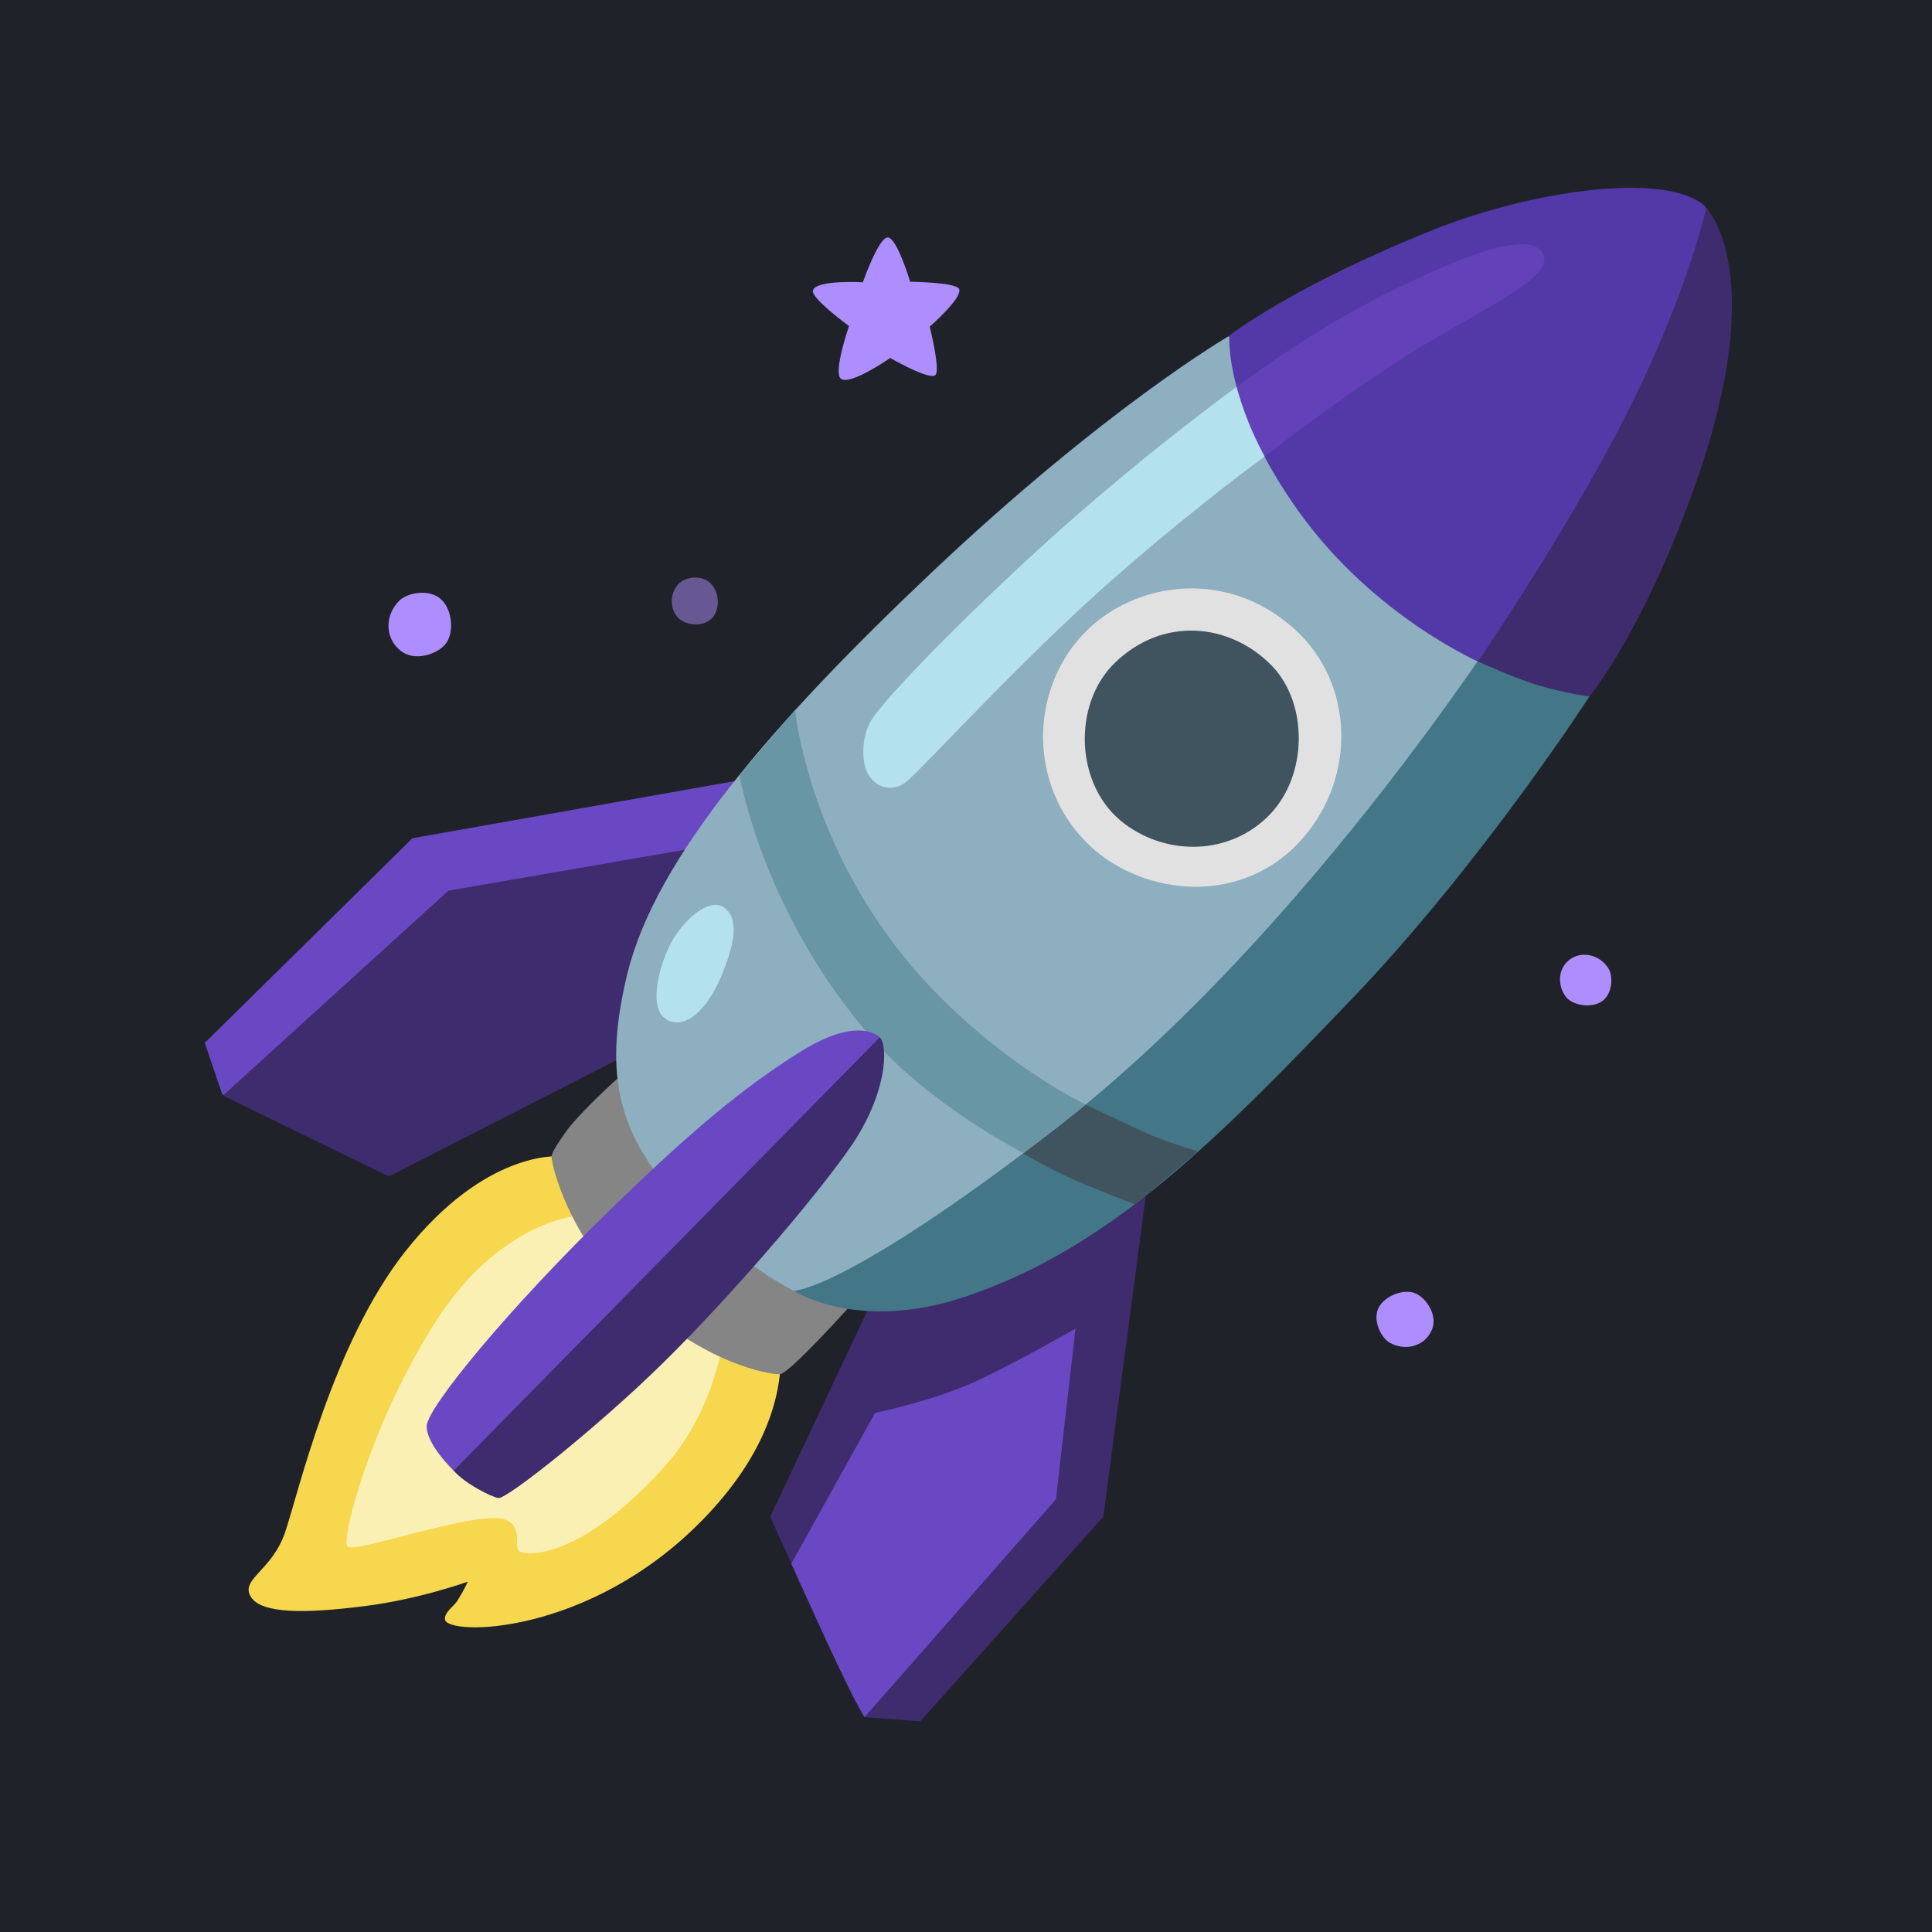
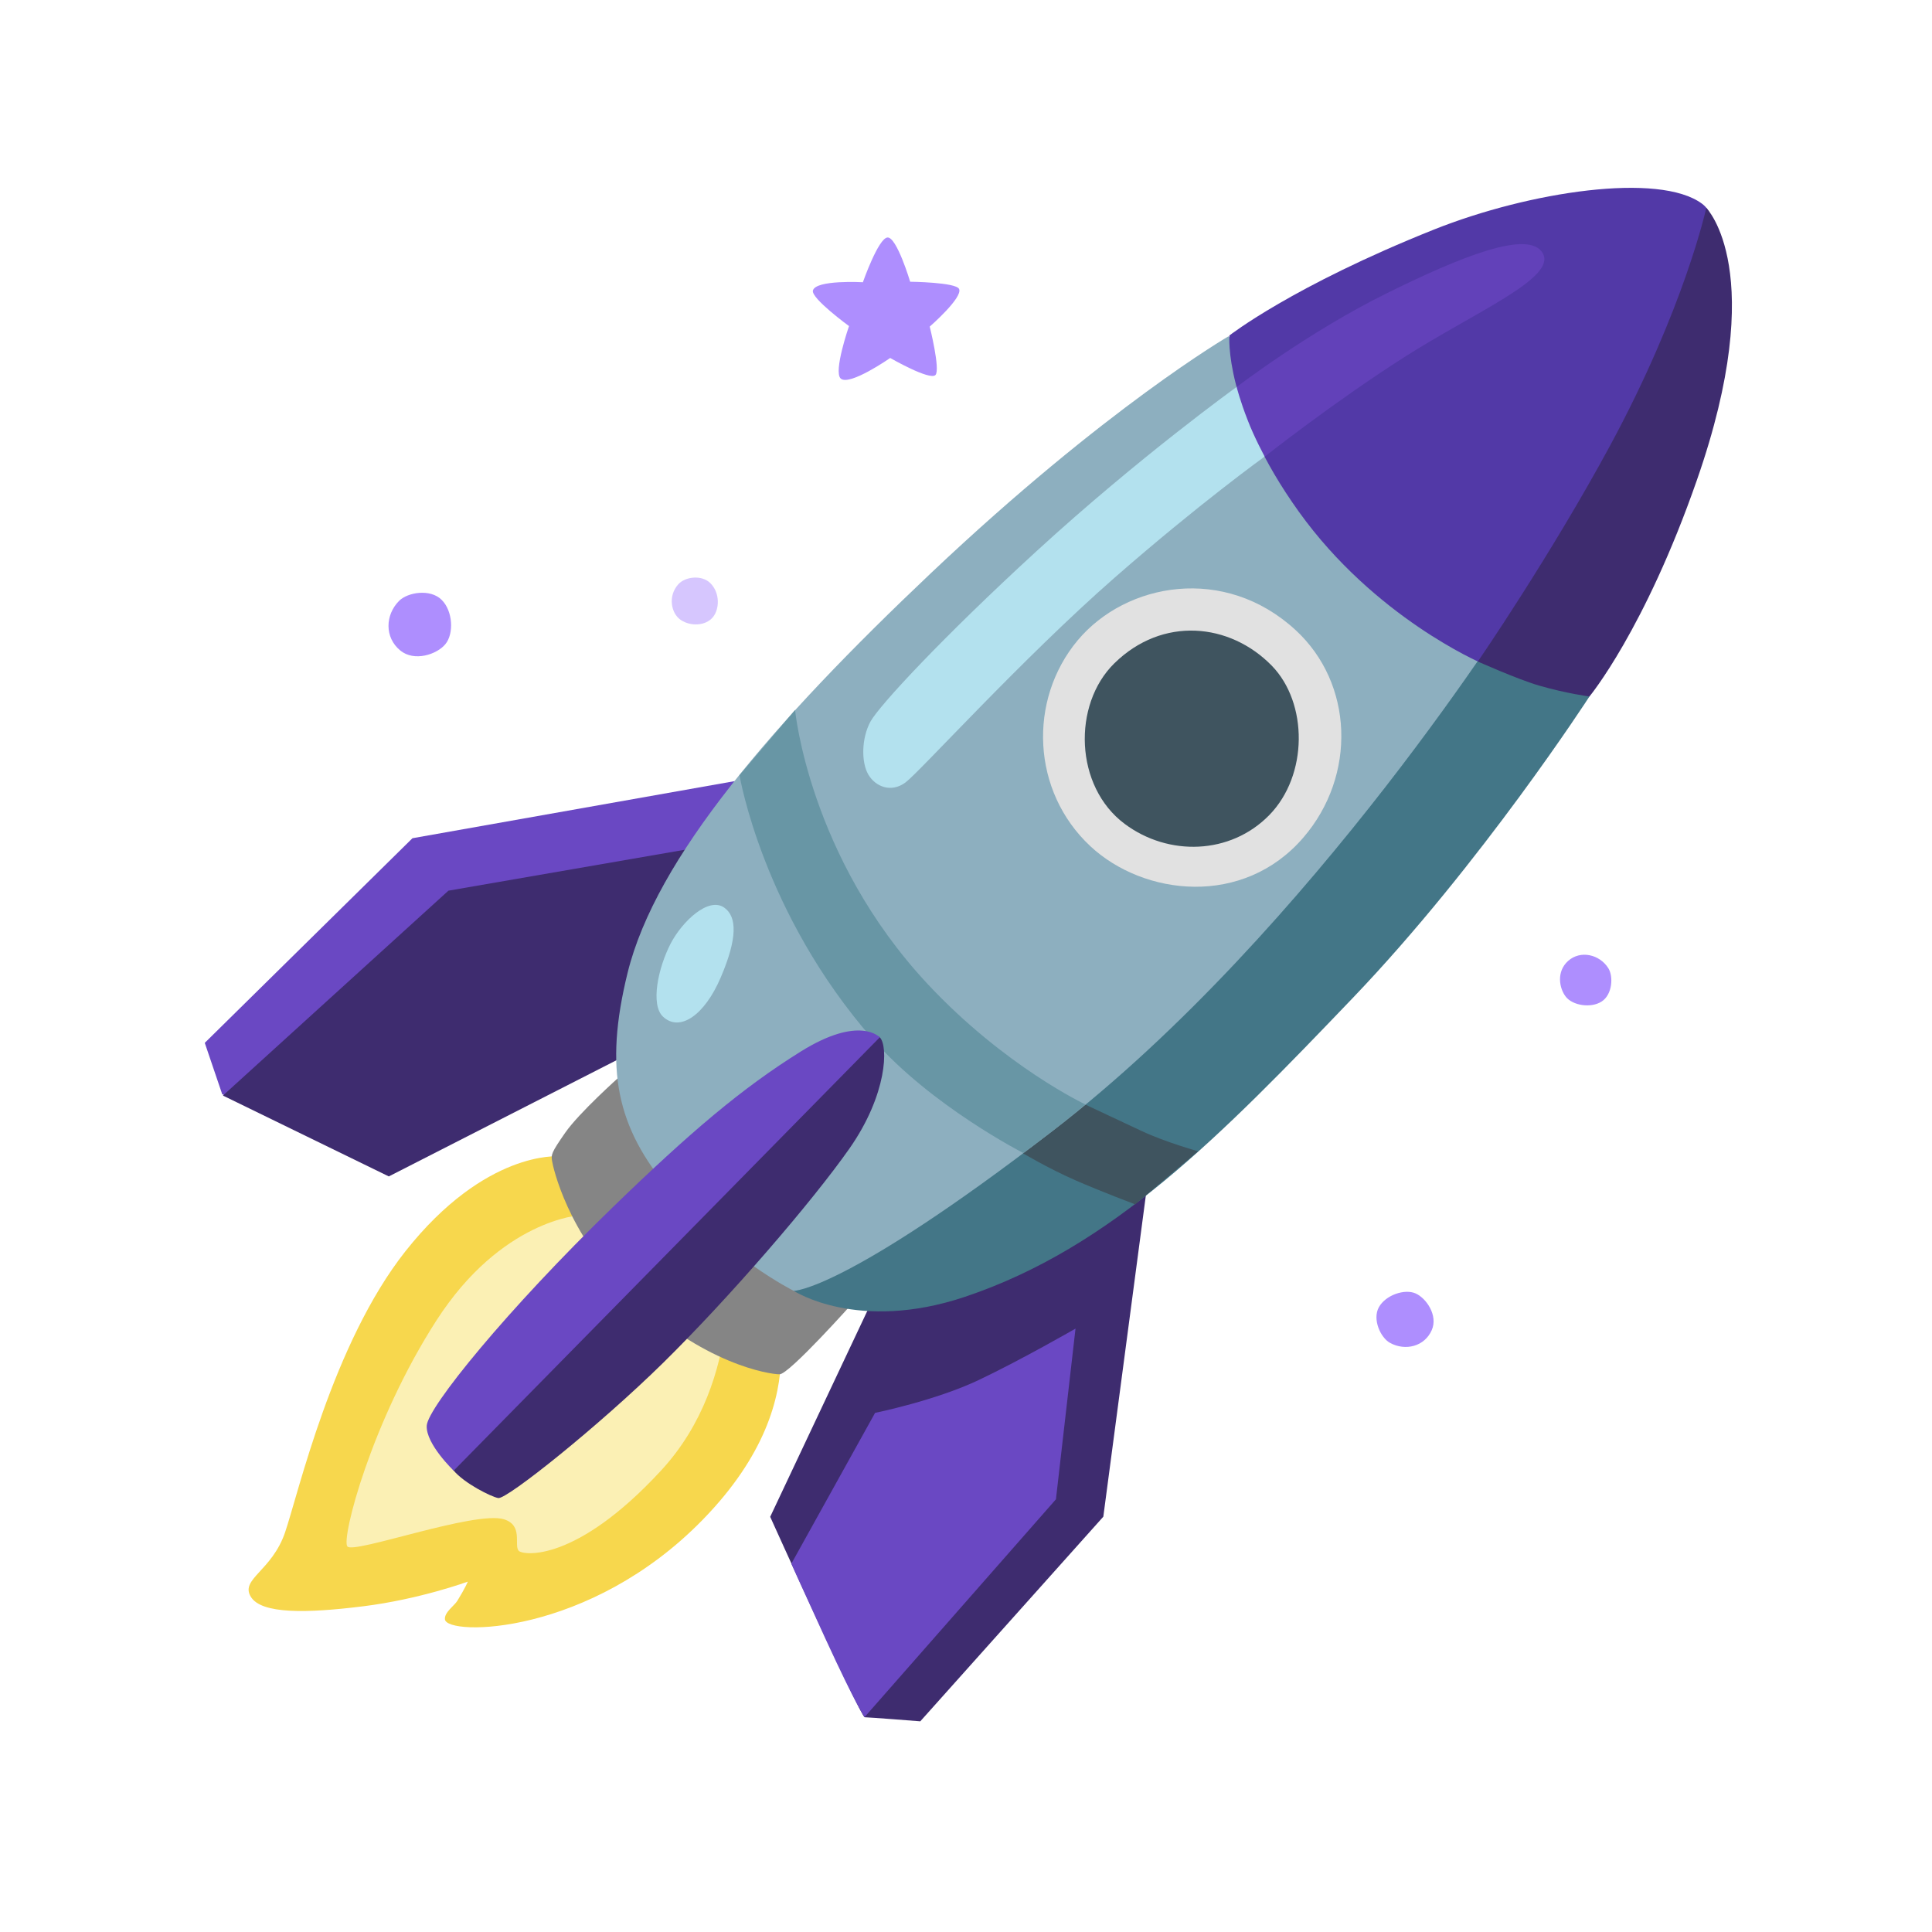
<svg xmlns="http://www.w3.org/2000/svg" width="80" height="80" viewBox="0 0 80 80" fill="none">
-   <rect width="80" height="80" fill="#F5F5F5" />
  <g id="Progress illustrations">
    <g id="Frame 1611">
      <g id="Dark mode">
-         <rect width="4008" height="1424" transform="translate(-1216 -992)" fill="#20222A" />
        <g id="Illustrations/ Assessments">
-           <rect x="-1159.5" y="-55.5" width="1543" height="191" rx="4.5" stroke="#9747FF" stroke-dasharray="10 5" />
          <g id="Type=Fast Track, Device=Desktop">
            <g id="fast track">
              <path id="Vector" d="M8.479 43.183L17.079 34.709L31.722 32.114L30.274 39.778L10.479 45.862L9.201 45.309L8.479 43.183Z" fill="#6A48C3" />
              <path id="Vector_2" d="M18.568 36.881L9.231 45.365L16.1 48.713L26.526 43.392V40.881L28.658 35.134L18.568 36.881Z" fill="#3E2C6F" />
              <path id="Vector_3" d="M40.66 51.824L36.15 53.781L31.892 62.808C31.892 62.808 35.639 71.108 35.807 71.108C35.976 71.108 38.107 71.276 38.107 71.276L45.686 62.803L47.602 48.329L40.66 51.824Z" fill="#3E2C6F" />
              <path id="Vector_4" d="M36.235 58.504C36.235 58.504 38.745 57.993 40.535 57.14C42.325 56.288 44.535 55.014 44.535 55.014L43.724 62.083L35.803 71.098C35.803 71.098 35.493 70.714 34.177 67.851C33.13 65.567 32.767 64.751 32.767 64.751L36.235 58.504Z" fill="#6A48C3" />
              <path id="Vector_5" d="M23.118 47.882C23.118 47.882 20.097 47.629 16.787 51.813C13.766 55.635 12.35 61.855 11.803 63.456C11.255 65.055 9.945 65.382 10.382 66.113C10.818 66.845 12.708 66.803 15.04 66.513C17.371 66.224 19.371 65.492 19.371 65.492C19.371 65.492 19.271 65.745 18.934 66.292C18.813 66.487 18.392 66.766 18.424 67.055C18.497 67.745 24.403 67.761 29.118 62.908C34.213 57.671 31.739 53.377 31.739 53.377L23.118 47.882Z" fill="#F7D74D" />
              <path id="Vector_6" d="M24.025 50.319C24.025 50.319 20.767 50.493 18.072 54.677C15.377 58.861 14.125 63.709 14.383 64.035C14.635 64.361 19.656 62.546 20.862 62.909C21.688 63.161 21.262 63.998 21.483 64.219C21.667 64.403 23.846 64.714 27.372 60.893C30.904 57.072 30.067 51.703 30.067 51.703L24.025 50.319Z" fill="#FBF0B4" />
              <path id="Vector_7" d="M25.627 44.607C25.627 44.607 23.99 46.065 23.405 46.902C22.821 47.739 22.821 47.813 22.858 48.065C22.895 48.318 23.5 51.092 26.021 53.523C29.116 56.507 31.879 56.907 32.279 56.907C32.679 56.907 35.337 53.923 35.337 53.923L25.627 44.607Z" fill="#858585" />
              <path id="Vector_8" d="M32.864 53.449C32.864 53.449 35.517 55.191 39.964 53.696C46.043 51.654 50.501 47.086 56.022 41.317C61.349 35.749 65.817 28.838 65.817 28.838L62.685 18.349L32.864 53.449Z" fill="#437687" />
              <path id="Vector_9" d="M42.279 47.708L43.011 45.434L44.843 45.692C44.843 45.692 46.237 46.35 47.264 46.829C48.29 47.308 49.611 47.671 49.611 47.671L47.006 49.871C47.006 49.871 45.585 49.334 44.548 48.881C43.379 48.371 42.279 47.708 42.279 47.708Z" fill="#3F545F" />
              <path id="Vector_10" d="M50.871 13.925C50.871 13.925 45.808 16.862 38.55 23.73C32.008 29.92 27.161 35.52 25.987 40.283C25.008 44.272 25.529 46.693 27.755 49.309C30.108 52.078 32.866 53.451 32.866 53.451C32.866 53.451 34.94 53.483 43.592 46.825C54.387 38.514 63.034 24.599 63.034 24.599L50.871 13.925Z" fill="#8DAFBF" />
              <path id="Vector_11" d="M61.328 27.45C61.328 27.45 56.923 25.571 53.781 21.187C50.66 16.834 50.907 13.892 50.907 13.892C50.907 13.892 53.517 11.845 59.386 9.502C63.333 7.929 68.707 7.124 70.475 8.434C72.244 9.745 69.265 16.318 69.265 16.318L63.839 26.823L61.328 27.45Z" fill="#5239A7" />
              <path id="Vector_12" d="M42.375 47.745C42.375 47.745 38.569 45.803 36.148 43.04C31.569 37.824 30.622 32.098 30.622 32.098L32.922 29.398C32.922 29.398 33.496 35.482 38.406 40.74C41.606 44.166 44.948 45.735 44.948 45.735C44.948 45.735 44.28 46.298 43.564 46.845C43.106 47.198 42.375 47.745 42.375 47.745Z" fill="#6896A5" />
              <path id="Vector_13" d="M65.816 28.84C65.816 28.84 68.101 26.087 70.264 19.882C73.285 11.229 70.653 8.608 70.653 8.608C70.653 8.608 69.764 12.724 66.674 18.445C64.195 23.029 61.195 27.392 61.195 27.392C61.195 27.392 62.848 28.134 63.743 28.392C64.869 28.718 65.816 28.84 65.816 28.84Z" fill="#3E2C6F" />
              <path id="Vector_14" d="M27.449 42.093C28.133 42.746 29.17 42.062 29.849 40.462C30.533 38.862 30.523 37.967 29.996 37.588C29.344 37.114 28.249 38.151 27.77 39.072C27.244 40.093 26.933 41.599 27.449 42.093Z" fill="#B3E1EE" />
              <path id="Vector_15" d="M51.203 16.025C51.203 16.025 47.197 18.904 42.924 22.819C39.003 26.414 36.403 29.225 36.045 29.877C35.666 30.577 35.66 31.567 35.955 32.072C36.25 32.577 36.903 32.84 37.497 32.398C38.092 31.951 42.329 27.267 46.155 23.919C49.655 20.856 52.355 18.914 52.355 18.914C52.355 18.914 53.45 16.977 53.271 16.535C53.092 16.088 51.203 16.025 51.203 16.025Z" fill="#B3E1EE" />
              <path id="Vector_16" d="M51.207 16.025C51.207 16.025 54.165 13.756 57.386 12.162C60.381 10.678 63.36 9.441 63.897 10.514C64.407 11.535 61.07 12.925 58.133 14.799C55.197 16.672 52.37 18.909 52.37 18.909C52.37 18.909 51.939 18.12 51.66 17.388C51.349 16.593 51.207 16.025 51.207 16.025Z" fill="#6241B9" />
              <path id="Vector_17" d="M53.645 26.088C50.714 23.388 46.635 24.114 44.624 26.515C42.561 28.988 42.714 32.767 45.151 35.041C47.367 37.104 51.487 37.572 53.972 34.678C56.182 32.109 56.045 28.293 53.645 26.088Z" fill="#E1E1E1" />
              <path id="Vector_18" d="M46.142 27.467C44.4 29.177 44.495 32.567 46.569 34.114C48.379 35.467 50.948 35.398 52.558 33.751C54.169 32.103 54.169 29.109 52.658 27.561C50.921 25.788 48.137 25.509 46.142 27.467Z" fill="#3F545F" />
              <path id="Vector_19" d="M32.814 45.899C32.814 45.899 36.072 42.594 36.429 42.952C36.787 43.309 36.74 45.315 35.182 47.546C33.619 49.778 30.182 53.752 27.461 56.431C24.777 59.067 20.993 62.083 20.635 62.031C20.356 61.988 19.224 61.425 18.772 60.878C18.329 60.336 19.651 57.773 20.182 56.925C20.719 56.078 32.814 45.899 32.814 45.899Z" fill="#3E2C6F" />
              <path id="Vector_20" d="M17.67 59.034C17.628 59.791 18.786 60.897 18.786 60.897L36.428 42.955C36.428 42.955 35.602 42.023 33.17 43.534C30.717 45.06 28.57 46.892 25.402 49.96C20.986 54.244 17.712 58.276 17.67 59.034Z" fill="#6A48C3" />
              <path id="Vector_21" d="M16.53 24.876C15.945 25.46 15.919 26.397 16.572 26.933C17.151 27.413 18.093 27.102 18.445 26.67C18.798 26.239 18.756 25.302 18.288 24.839C17.819 24.37 16.888 24.523 16.53 24.876Z" fill="#AE8EFE" />
              <path id="Vector_22" opacity="0.5" d="M28.087 24.193C27.645 24.682 27.787 25.409 28.197 25.677C28.608 25.945 29.224 25.919 29.524 25.551C29.792 25.219 29.824 24.556 29.413 24.145C29.055 23.793 28.371 23.877 28.087 24.193Z" fill="#AE8EFE" />
              <path id="Vector_23" d="M35.73 11.687C35.73 11.687 36.372 9.855 36.751 9.834C37.135 9.813 37.688 11.666 37.688 11.666C37.688 11.666 39.588 11.687 39.714 11.966C39.877 12.323 38.498 13.524 38.498 13.524C38.498 13.524 38.946 15.313 38.735 15.529C38.498 15.766 36.861 14.823 36.861 14.823C36.861 14.823 35.177 15.997 34.814 15.676C34.498 15.397 35.156 13.502 35.156 13.502C35.156 13.502 33.577 12.35 33.661 12.029C33.782 11.576 35.73 11.687 35.73 11.687Z" fill="#AE8EFE" />
              <path id="Vector_24" d="M57.554 55.603C58.191 55.956 58.991 55.755 59.286 55.077C59.554 54.471 59.059 53.75 58.612 53.556C58.165 53.361 57.38 53.619 57.096 54.129C56.817 54.635 57.17 55.392 57.554 55.603Z" fill="#AE8EFE" />
              <path id="Vector_25" d="M66.592 40.082C66.229 39.519 65.445 39.335 64.934 39.788C64.439 40.23 64.561 40.924 64.84 41.277C65.118 41.63 65.866 41.761 66.319 41.472C66.771 41.182 66.813 40.419 66.592 40.082Z" fill="#AE8EFE" />
            </g>
          </g>
        </g>
      </g>
    </g>
  </g>
</svg>
